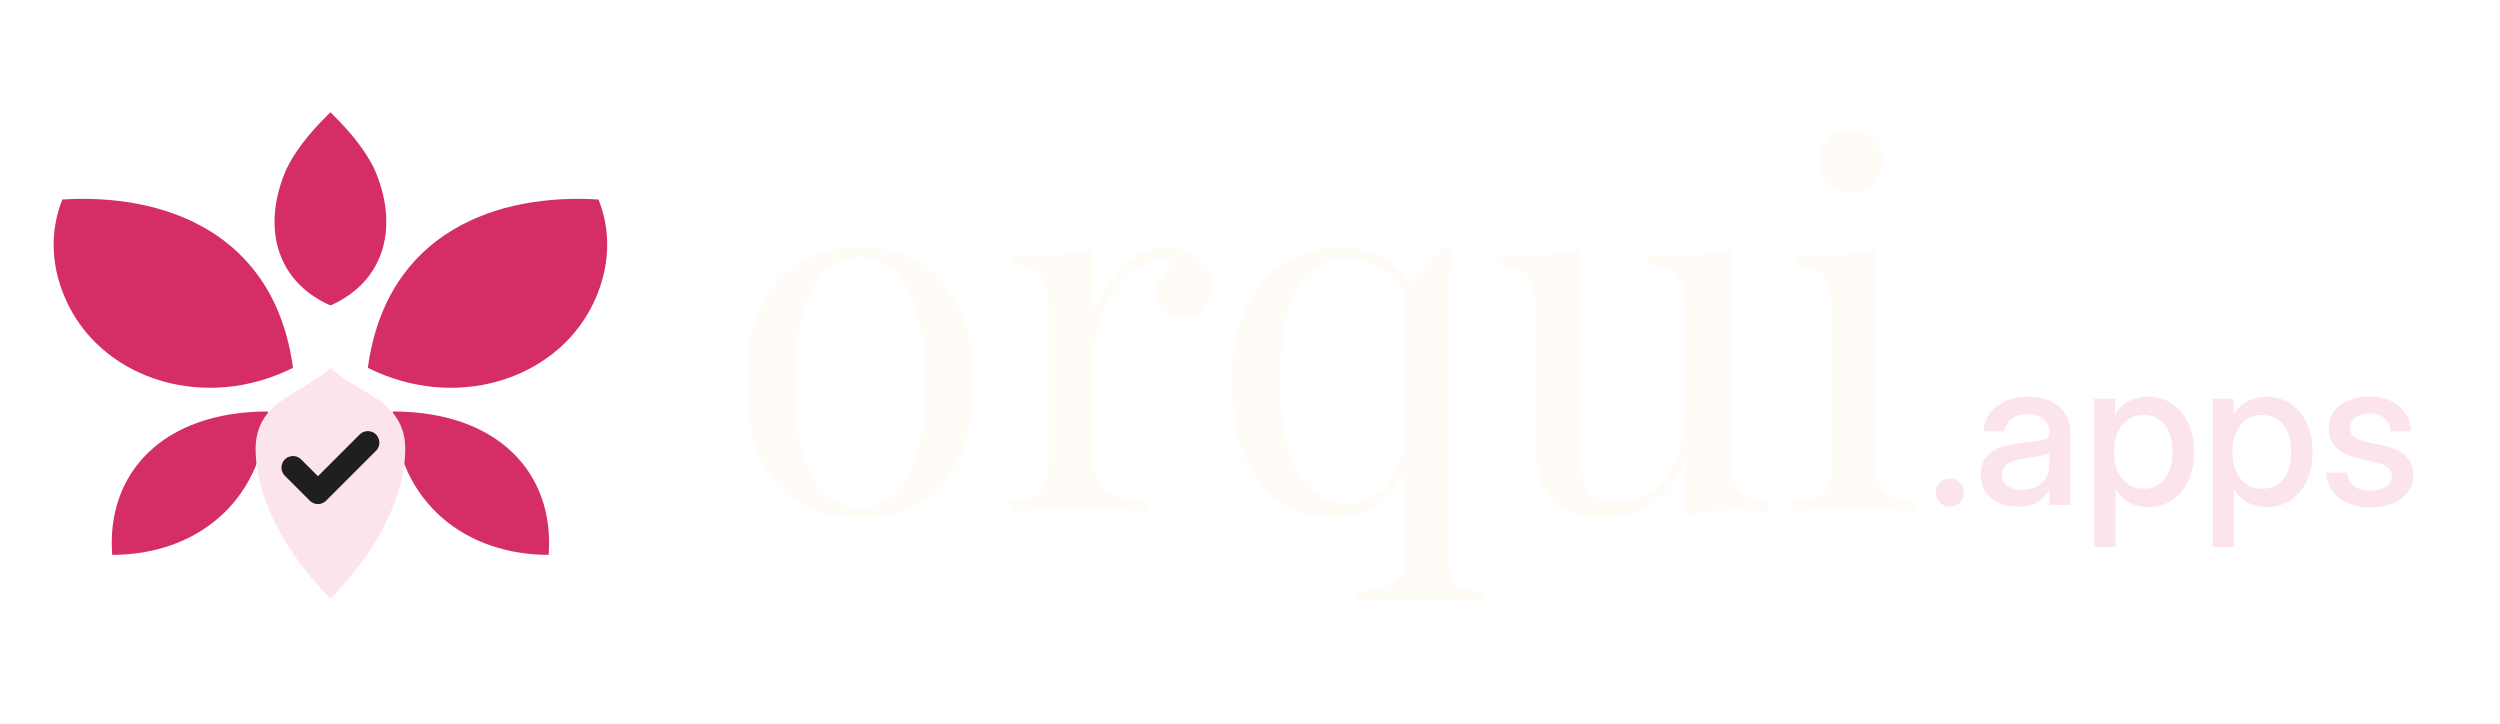
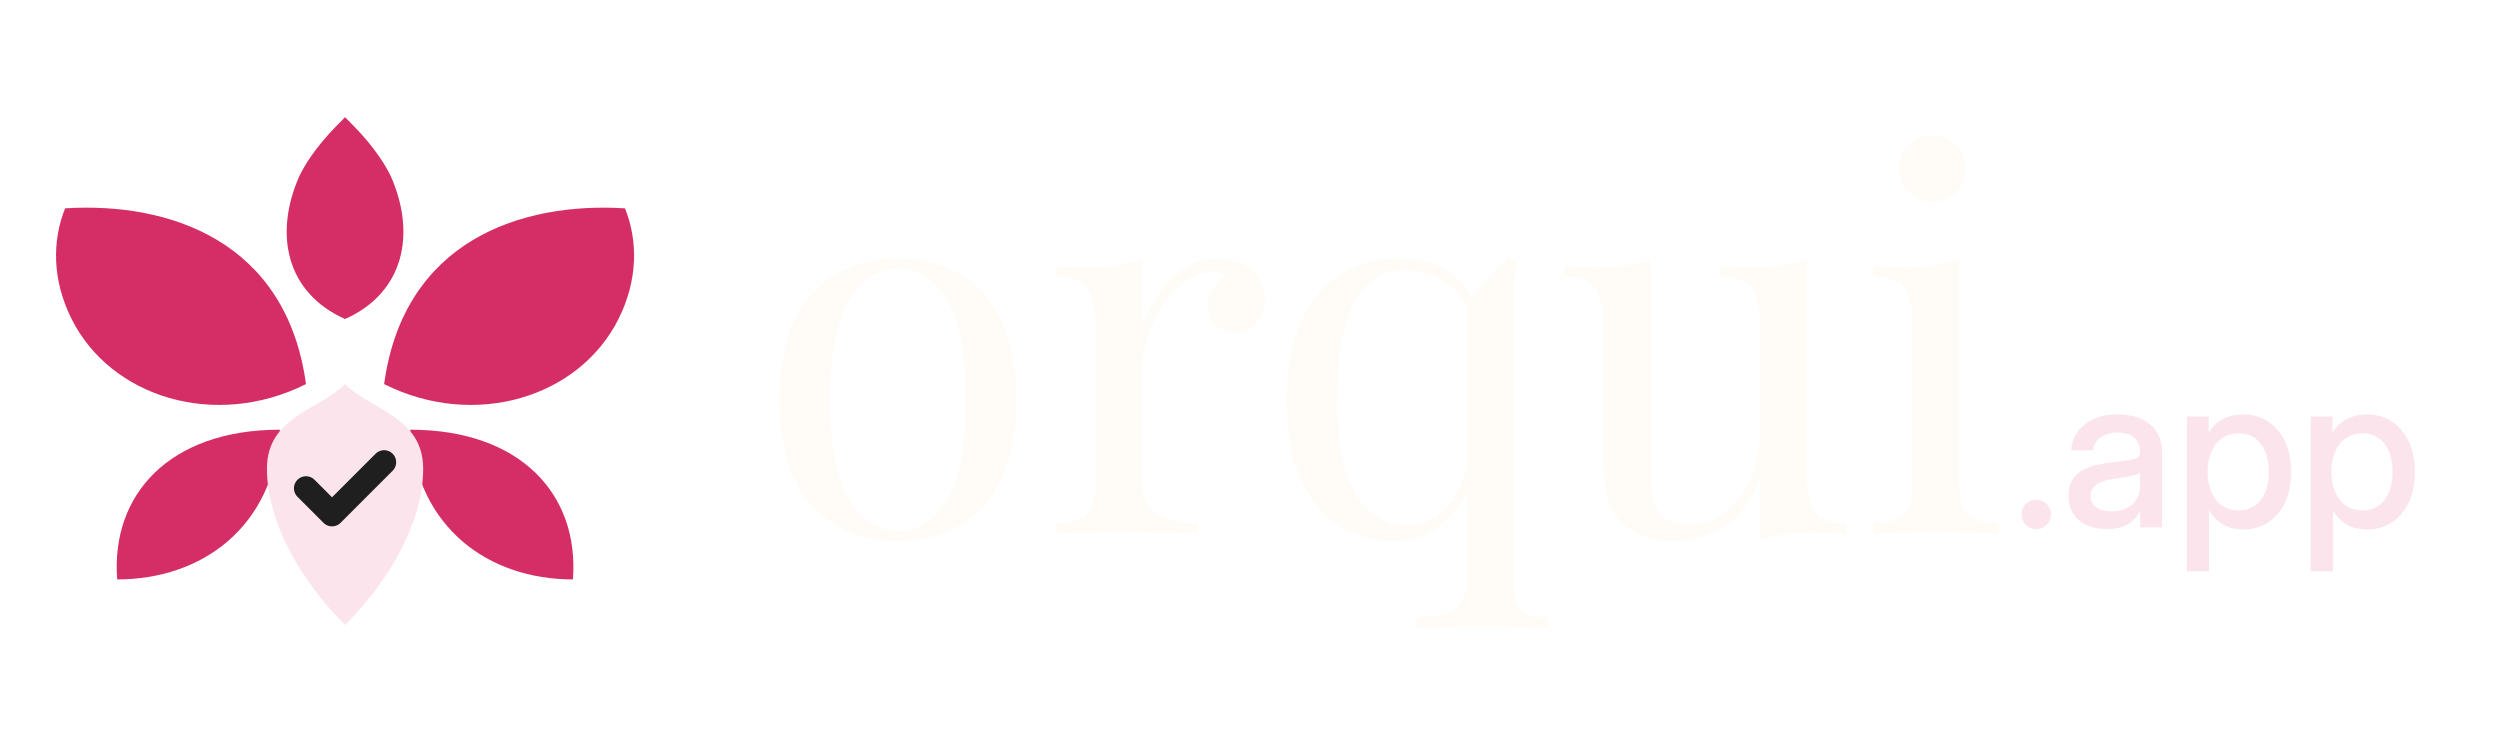
- <svg xmlns="http://www.w3.org/2000/svg" viewBox="0 0 401 116" width="401" height="116">
+ <svg xmlns="http://www.w3.org/2000/svg" viewBox="0 0 384 116" width="384" height="116">
  <g transform="translate(3 10)">
    <path fill="#D52E66" d="M50,39C41,35,39,26,43,17C45,13,48,10,50,8C52,10,55,13,57,17C61,26,59,35,50,39ZM44,49C30,56,14,51,8,39C5,33,5,27,7,22C23,21,41,27,44,49ZM56,49C70,56,86,51,92,39C95,33,95,27,93,22C77,21,59,27,56,49ZM40,56C39,71,28,79,15,79C14,66,23,56,40,56ZM60,56C61,71,72,79,85,79C86,66,77,56,60,56Z" />
    <path fill="#FCE4EC" d="M50,49C54,53,62,54,62,62C62,70,57,79,50,86C43,79,38,70,38,62C38,54,46,53,50,49Z" />
    <path d="M44,65L48,69L56,61" fill="none" stroke="#1F1F1F" stroke-width="3.7" stroke-linecap="round" stroke-linejoin="round" />
  </g>
-   <path fill="#FFFCF7" d="M137.92,39.68Q143.04,39.68,147.12,41.92Q151.2,44.16,153.64,48.96Q156.08,53.76,156.08,61.44Q156.08,69.12,153.64,73.88Q151.2,78.64,147.12,80.88Q143.04,83.12,137.92,83.12Q132.88,83.12,128.76,80.88Q124.64,78.64,122.2,73.88Q119.76,69.12,119.76,61.44Q119.76,53.76,122.2,48.96Q124.64,44.16,128.76,41.92Q132.88,39.68,137.92,39.68ZM137.92,41.28Q133.36,41.28,130.44,46Q127.52,50.72,127.52,61.44Q127.52,72.16,130.44,76.84Q133.36,81.52,137.92,81.52Q142.48,81.52,145.4,76.84Q148.32,72.16,148.32,61.44Q148.32,50.72,145.4,46Q142.48,41.28,137.92,41.28ZM187.04,39.68Q189.2,39.68,190.84,40.56Q192.48,41.44,193.4,42.84Q194.32,44.24,194.32,46Q194.32,48,193.08,49.52Q191.84,51.04,189.76,51.04Q188.08,51.04,186.8,49.96Q185.52,48.88,185.52,46.88Q185.52,45.36,186.36,44.28Q187.2,43.2,188.24,42.56Q187.68,41.76,186.56,41.76Q184.08,41.76,182,43.24Q179.92,44.72,178.48,47.04Q177.04,49.36,176.24,51.96Q175.44,54.56,175.44,56.8L175.44,73.76Q175.44,77.68,177.72,79Q180,80.32,183.92,80.32L183.92,82Q182.08,81.92,178.72,81.8Q175.36,81.68,171.6,81.68Q168.88,81.68,166.2,81.8Q163.52,81.92,162.16,82L162.16,80.32Q165.44,80.32,166.84,79.12Q168.24,77.92,168.24,74.56L168.24,49.52Q168.24,45.92,166.96,44.2Q165.68,42.48,162.16,42.48L162.16,40.8Q164.72,41.04,167.12,41.04Q169.44,41.04,171.56,40.76Q173.68,40.48,175.44,39.92L175.44,49.92Q176.32,47.6,177.96,45.24Q179.6,42.88,181.92,41.28Q184.24,39.68,187.04,39.68ZM214.72,39.68Q219.68,39.68,222.72,41.8Q225.76,43.92,227.44,48.8L225.84,47.92Q224.32,44.64,221.6,43.08Q218.88,41.52,215.36,41.52Q210.64,41.52,208,46.4Q205.36,51.28,205.36,61.44Q205.36,67.84,206.64,72.16Q207.92,76.48,210.4,78.6Q212.88,80.72,216.4,80.72Q219.76,80.72,222.56,77.44Q225.36,74.16,225.84,67.76L226.8,68.88Q226.24,75.68,222.68,79.4Q219.12,83.12,214.08,83.12Q209.52,83.12,205.76,80.76Q202,78.4,199.8,73.56Q197.6,68.72,197.6,61.44Q197.6,54.16,199.88,49.32Q202.16,44.48,206.04,42.08Q209.92,39.68,214.72,39.68ZM231.68,39.52L233.04,40.08Q232.72,41.12,232.6,42.32Q232.48,43.52,232.48,44.72L232.48,89.84Q232.48,92.72,233.68,93.76Q234.88,94.8,237.76,94.8L237.76,96.48Q236.48,96.4,234.08,96.28Q231.68,96.16,229.12,96.16Q225.68,96.16,222.52,96.28Q219.36,96.4,217.6,96.48L217.6,94.8Q221.2,94.8,223.24,93.64Q225.28,92.48,225.28,89.04L225.28,46.24Q226.4,45.12,227.44,44Q228.48,42.88,229.56,41.76Q230.64,40.64,231.68,39.52ZM277.52,39.92L277.52,73.36Q277.52,76.96,278.84,78.68Q280.16,80.4,283.6,80.4L283.6,82.08Q281.12,81.84,278.64,81.84Q276.32,81.84,274.2,82.08Q272.08,82.32,270.32,82.96L270.32,73.52Q268.32,78.72,264.68,80.92Q261.04,83.12,257.2,83.12Q254.4,83.12,252.32,82.32Q250.24,81.52,248.88,80.08Q247.36,78.48,246.8,75.92Q246.24,73.36,246.24,69.6L246.24,49.52Q246.24,45.92,244.96,44.2Q243.68,42.48,240.16,42.48L240.16,40.8Q242.72,41.04,245.12,41.04Q247.44,41.04,249.56,40.76Q251.68,40.48,253.44,39.92L253.44,71.36Q253.44,73.84,253.76,75.92Q254.08,78,255.36,79.28Q256.64,80.56,259.52,80.56Q262.64,80.56,265.08,78.64Q267.52,76.72,268.92,73.44Q270.32,70.16,270.32,66.08L270.32,49.52Q270.32,45.92,269.04,44.2Q267.76,42.48,264.24,42.48L264.24,40.8Q266.8,41.04,269.2,41.04Q271.52,41.04,273.64,40.76Q275.76,40.48,277.52,39.92ZM296.8,20.8Q298.88,20.8,300.4,22.32Q301.92,23.84,301.92,25.92Q301.92,28,300.4,29.52Q298.88,31.04,296.8,31.04Q294.72,31.04,293.2,29.52Q291.68,28,291.68,25.92Q291.68,23.84,293.2,22.32Q294.72,20.8,296.8,20.8ZM300.96,39.92L300.96,74.56Q300.96,77.92,302.36,79.12Q303.76,80.32,307.04,80.32L307.04,82Q305.68,81.92,302.92,81.8Q300.16,81.68,297.36,81.68Q294.64,81.68,291.84,81.8Q289.04,81.92,287.68,82L287.68,80.32Q290.96,80.32,292.36,79.12Q293.76,77.92,293.76,74.56L293.76,49.52Q293.76,45.92,292.48,44.2Q291.2,42.48,287.68,42.48L287.68,40.8Q290.24,41.04,292.64,41.04Q294.96,41.04,297.08,40.76Q299.2,40.48,300.96,39.92Z" />
-   <path fill="#FCE4EC" d="M312.76,81.28Q311.83,81.28,311.17,80.62Q310.51,79.96,310.51,79.02Q310.51,78.08,311.17,77.42Q311.83,76.77,312.76,76.77Q313.71,76.77,314.36,77.42Q315.02,78.08,315.02,79.02Q315.02,79.96,314.36,80.62Q313.71,81.28,312.76,81.28ZM323.63,81.27Q321.94,81.27,320.61,80.69Q319.27,80.12,318.5,78.97Q317.73,77.83,317.73,76.14Q317.73,74.68,318.28,73.74Q318.84,72.81,319.79,72.27Q320.74,71.72,321.95,71.44Q323.16,71.16,324.45,71.01Q326.06,70.8,326.99,70.68Q327.92,70.56,328.31,70.3Q328.71,70.03,328.71,69.42L328.71,69.28Q328.71,68.44,328.3,67.8Q327.9,67.17,327.13,66.8Q326.35,66.44,325.27,66.44Q324.19,66.44,323.36,66.79Q322.53,67.15,322.04,67.77Q321.56,68.38,321.49,69.17L318.14,69.17Q318.24,67.55,319.14,66.31Q320.04,65.07,321.62,64.36Q323.19,63.65,325.32,63.65Q326.89,63.65,328.14,64.05Q329.4,64.45,330.27,65.2Q331.15,65.95,331.62,66.99Q332.08,68.04,332.08,69.33L332.08,81L328.73,81L328.73,78.59L328.66,78.59Q328.31,79.27,327.69,79.89Q327.07,80.5,326.08,80.88Q325.1,81.27,323.63,81.27ZM324.33,78.54Q325.83,78.54,326.8,77.99Q327.78,77.45,328.25,76.56Q328.72,75.68,328.72,74.63L328.72,72.64Q328.55,72.78,328.15,72.9Q327.75,73.02,327.19,73.13Q326.62,73.24,325.97,73.35Q325.31,73.45,324.64,73.55Q323.71,73.67,322.91,73.97Q322.1,74.27,321.61,74.8Q321.11,75.33,321.11,76.2Q321.11,76.92,321.5,77.45Q321.9,77.98,322.62,78.26Q323.34,78.54,324.33,78.54ZM335.91,87.74L335.91,63.98L339.25,63.98L339.25,66.43L339.29,66.43Q339.83,65.5,340.64,64.88Q341.45,64.27,342.46,63.96Q343.46,63.65,344.56,63.65Q346.77,63.65,348.42,64.77Q350.08,65.88,351,67.87Q351.92,69.86,351.92,72.49Q351.92,75.11,351,77.11Q350.09,79.1,348.43,80.22Q346.77,81.33,344.55,81.33Q343.45,81.33,342.48,81.02Q341.51,80.7,340.72,80.05Q339.92,79.41,339.35,78.43L339.31,78.43L339.31,87.74ZM343.86,78.4Q345.23,78.4,346.27,77.72Q347.3,77.04,347.89,75.72Q348.48,74.4,348.48,72.49Q348.48,70.56,347.89,69.24Q347.3,67.92,346.27,67.24Q345.23,66.56,343.86,66.56Q342.41,66.56,341.33,67.3Q340.26,68.03,339.67,69.36Q339.09,70.69,339.09,72.49Q339.09,74.27,339.67,75.6Q340.26,76.94,341.33,77.67Q342.41,78.4,343.86,78.4ZM354.92,87.74L354.92,63.98L358.26,63.98L358.26,66.43L358.3,66.43Q358.84,65.5,359.65,64.88Q360.46,64.27,361.47,63.96Q362.48,63.65,363.57,63.65Q365.78,63.65,367.44,64.77Q369.09,65.88,370.01,67.87Q370.93,69.86,370.93,72.49Q370.93,75.11,370.02,77.11Q369.1,79.1,367.44,80.22Q365.79,81.33,363.56,81.33Q362.46,81.33,361.49,81.02Q360.52,80.7,359.73,80.05Q358.94,79.41,358.36,78.43L358.33,78.43L358.33,87.74ZM362.87,78.4Q364.25,78.4,365.28,77.72Q366.32,77.04,366.9,75.72Q367.49,74.4,367.49,72.49Q367.49,70.56,366.9,69.24Q366.32,67.92,365.28,67.24Q364.25,66.56,362.87,66.56Q361.42,66.56,360.34,67.3Q359.27,68.03,358.69,69.36Q358.1,70.69,358.1,72.49Q358.1,74.27,358.69,75.6Q359.27,76.94,360.34,77.67Q361.42,78.4,362.87,78.4ZM380.24,81.4Q378.29,81.4,376.73,80.77Q375.17,80.15,374.21,78.91Q373.25,77.67,373.13,75.82L376.49,75.82Q376.63,77.2,377.57,77.95Q378.52,78.69,380.17,78.69Q381.79,78.69,382.73,78.03Q383.66,77.37,383.66,76.36Q383.66,75.49,382.99,74.96Q382.33,74.44,381.22,74.2L378.4,73.58Q375.99,73.04,374.75,71.82Q373.51,70.59,373.51,68.7Q373.51,67.2,374.33,66.05Q375.14,64.9,376.61,64.25Q378.08,63.61,380.03,63.61Q381.95,63.61,383.44,64.29Q384.92,64.97,385.79,66.21Q386.65,67.46,386.7,69.18L383.45,69.18Q383.43,67.93,382.51,67.12Q381.59,66.3,380.08,66.3Q378.63,66.3,377.77,66.98Q376.91,67.66,376.91,68.64Q376.91,69.5,377.57,70.04Q378.22,70.57,379.37,70.83L382.27,71.47Q384.76,72.03,385.93,73.17Q387.1,74.32,387.1,76.17Q387.1,77.79,386.21,78.96Q385.32,80.14,383.77,80.77Q382.22,81.4,380.24,81.4Z" />
+   <path fill="#FFFCF7" d="M137.92,39.68 Q143.04,39.68,147.12,41.92 Q151.20,44.16,153.64,48.96 Q156.08,53.76,156.08,61.44 Q156.08,69.12,153.64,73.88 Q151.20,78.64,147.12,80.88 Q143.04,83.12,137.92,83.12 Q132.88,83.12,128.76,80.88 Q124.64,78.64,122.20,73.88 Q119.76,69.12,119.76,61.44 Q119.76,53.76,122.20,48.96 Q124.64,44.16,128.76,41.92 Q132.88,39.68,137.92,39.68 ZM137.92,41.28 Q133.36,41.28,130.44,46.00 Q127.52,50.72,127.52,61.44 Q127.52,72.16,130.44,76.84 Q133.36,81.52,137.92,81.52 Q142.48,81.52,145.40,76.84 Q148.32,72.16,148.32,61.44 Q148.32,50.72,145.40,46.00 Q142.48,41.28,137.92,41.28 ZM187.04,39.68 Q189.20,39.68,190.84,40.56 Q192.48,41.44,193.40,42.84 Q194.32,44.24,194.32,46.00 Q194.32,48.00,193.08,49.52 Q191.84,51.04,189.76,51.04 Q188.08,51.04,186.80,49.96 Q185.52,48.88,185.52,46.88 Q185.52,45.36,186.36,44.28 Q187.20,43.20,188.24,42.56 Q187.68,41.76,186.56,41.76 Q184.08,41.76,182.00,43.24 Q179.92,44.72,178.48,47.04 Q177.04,49.36,176.24,51.96 Q175.44,54.56,175.44,56.80 L175.44,73.76 Q175.44,77.68,177.72,79.00 Q180.00,80.32,183.92,80.32 L183.92,82.00 Q182.08,81.92,178.72,81.80 Q175.36,81.68,171.60,81.68 Q168.88,81.68,166.20,81.80 Q163.52,81.92,162.16,82.00 L162.16,80.32 Q165.44,80.32,166.84,79.12 Q168.24,77.92,168.24,74.56 L168.24,49.52 Q168.24,45.92,166.96,44.20 Q165.68,42.48,162.16,42.48 L162.16,40.80 Q164.72,41.04,167.12,41.04 Q169.44,41.04,171.56,40.76 Q173.68,40.48,175.44,39.92 L175.44,49.92 Q176.32,47.60,177.96,45.24 Q179.60,42.88,181.92,41.28 Q184.24,39.68,187.04,39.68 ZM214.72,39.68 Q219.68,39.68,222.72,41.80 Q225.76,43.92,227.44,48.80 L225.84,47.92 Q224.32,44.64,221.60,43.08 Q218.88,41.52,215.36,41.52 Q210.64,41.52,208.00,46.40 Q205.36,51.28,205.36,61.44 Q205.36,67.84,206.64,72.16 Q207.92,76.48,210.40,78.60 Q212.88,80.72,216.40,80.72 Q219.76,80.72,222.56,77.44 Q225.36,74.16,225.84,67.76 L226.80,68.88 Q226.24,75.68,222.68,79.40 Q219.12,83.12,214.08,83.12 Q209.52,83.12,205.76,80.76 Q202.00,78.40,199.80,73.56 Q197.60,68.72,197.60,61.44 Q197.60,54.16,199.88,49.32 Q202.16,44.48,206.04,42.08 Q209.92,39.68,214.72,39.68 ZM231.68,39.52 L233.04,40.08 Q232.72,41.12,232.60,42.32 Q232.48,43.52,232.48,44.72 L232.48,89.84 Q232.48,92.72,233.68,93.76 Q234.88,94.80,237.76,94.80 L237.76,96.48 Q236.48,96.40,234.08,96.28 Q231.68,96.16,229.12,96.16 Q225.68,96.16,222.52,96.28 Q219.36,96.40,217.60,96.48 L217.60,94.80 Q221.20,94.80,223.24,93.64 Q225.28,92.48,225.28,89.04 L225.28,46.24 Q226.40,45.12,227.44,44.00 Q228.48,42.88,229.56,41.76 Q230.64,40.64,231.68,39.52 ZM277.52,39.92 L277.52,73.36 Q277.52,76.96,278.84,78.68 Q280.16,80.40,283.60,80.40 L283.60,82.08 Q281.12,81.84,278.64,81.84 Q276.32,81.84,274.20,82.08 Q272.08,82.32,270.32,82.96 L270.32,73.52 Q268.32,78.72,264.68,80.92 Q261.04,83.12,257.20,83.12 Q254.40,83.12,252.32,82.32 Q250.24,81.52,248.88,80.08 Q247.36,78.48,246.80,75.92 Q246.24,73.36,246.24,69.60 L246.24,49.52 Q246.24,45.92,244.96,44.20 Q243.68,42.48,240.16,42.48 L240.16,40.80 Q242.72,41.04,245.12,41.04 Q247.44,41.04,249.56,40.76 Q251.68,40.48,253.44,39.92 L253.44,71.36 Q253.44,73.84,253.76,75.92 Q254.08,78.00,255.36,79.28 Q256.64,80.56,259.52,80.56 Q262.64,80.56,265.08,78.64 Q267.52,76.72,268.92,73.44 Q270.32,70.16,270.32,66.08 L270.32,49.52 Q270.32,45.92,269.04,44.20 Q267.76,42.48,264.24,42.48 L264.24,40.80 Q266.80,41.04,269.20,41.04 Q271.52,41.04,273.64,40.76 Q275.76,40.48,277.52,39.92 ZM296.80,20.80 Q298.88,20.80,300.40,22.32 Q301.92,23.84,301.92,25.92 Q301.92,28.00,300.40,29.52 Q298.88,31.04,296.80,31.04 Q294.72,31.04,293.20,29.52 Q291.68,28.00,291.68,25.92 Q291.68,23.84,293.20,22.32 Q294.72,20.80,296.80,20.80 ZM300.96,39.92 L300.96,74.56 Q300.96,77.92,302.36,79.12 Q303.76,80.32,307.04,80.32 L307.04,82.00 Q305.68,81.92,302.92,81.80 Q300.16,81.68,297.36,81.68 Q294.64,81.68,291.84,81.80 Q289.04,81.92,287.68,82.00 L287.68,80.32 Q290.96,80.32,292.36,79.12 Q293.76,77.92,293.76,74.56 L293.76,49.52 Q293.76,45.92,292.48,44.20 Q291.20,42.48,287.68,42.48 L287.68,40.80 Q290.24,41.04,292.64,41.04 Q294.96,41.04,297.08,40.76 Q299.20,40.48,300.96,39.92 Z" />
+   <path fill="#FCE4EC" d="M312.76,81.28 Q311.83,81.28,311.17,80.62 Q310.51,79.96,310.51,79.02 Q310.51,78.08,311.17,77.42 Q311.83,76.77,312.76,76.77 Q313.71,76.77,314.36,77.42 Q315.02,78.08,315.02,79.02 Q315.02,79.96,314.36,80.62 Q313.71,81.28,312.76,81.28 ZM323.63,81.27 Q321.94,81.27,320.61,80.69 Q319.27,80.12,318.50,78.97 Q317.73,77.83,317.73,76.14 Q317.73,74.68,318.28,73.74 Q318.84,72.81,319.79,72.27 Q320.74,71.72,321.95,71.44 Q323.16,71.16,324.45,71.01 Q326.06,70.80,326.99,70.68 Q327.92,70.56,328.31,70.30 Q328.71,70.03,328.71,69.42 L328.71,69.28 Q328.71,68.44,328.30,67.80 Q327.90,67.17,327.13,66.80 Q326.35,66.44,325.27,66.44 Q324.19,66.44,323.36,66.79 Q322.53,67.15,322.04,67.77 Q321.56,68.38,321.49,69.17 L318.14,69.17 Q318.24,67.55,319.14,66.31 Q320.04,65.07,321.62,64.36 Q323.19,63.65,325.32,63.65 Q326.89,63.65,328.14,64.05 Q329.40,64.45,330.27,65.20 Q331.15,65.95,331.62,66.99 Q332.08,68.04,332.08,69.33 L332.08,81.00 L328.73,81.00 L328.73,78.59 L328.66,78.59 Q328.31,79.27,327.69,79.89 Q327.07,80.50,326.08,80.88 Q325.10,81.27,323.63,81.27 ZM324.33,78.54 Q325.83,78.54,326.80,77.99 Q327.78,77.45,328.25,76.56 Q328.72,75.68,328.72,74.63 L328.72,72.64 Q328.55,72.78,328.15,72.90 Q327.75,73.02,327.19,73.13 Q326.62,73.24,325.97,73.35 Q325.31,73.45,324.64,73.55 Q323.71,73.67,322.91,73.97 Q322.10,74.27,321.61,74.80 Q321.11,75.33,321.11,76.20 Q321.11,76.92,321.50,77.45 Q321.90,77.98,322.62,78.26 Q323.34,78.54,324.33,78.54 ZM335.91,87.74 L335.91,63.98 L339.25,63.98 L339.25,66.43 L339.29,66.43 Q339.83,65.50,340.64,64.88 Q341.45,64.27,342.46,63.96 Q343.46,63.65,344.56,63.65 Q346.77,63.65,348.42,64.77 Q350.08,65.88,351.00,67.87 Q351.92,69.86,351.92,72.49 Q351.92,75.11,351.00,77.11 Q350.09,79.10,348.43,80.22 Q346.77,81.33,344.55,81.33 Q343.45,81.33,342.48,81.02 Q341.51,80.70,340.72,80.05 Q339.92,79.41,339.35,78.43 L339.31,78.43 L339.31,87.74 ZM343.86,78.40 Q345.23,78.40,346.27,77.72 Q347.30,77.04,347.89,75.72 Q348.48,74.40,348.48,72.49 Q348.48,70.56,347.89,69.24 Q347.30,67.92,346.27,67.24 Q345.23,66.56,343.86,66.56 Q342.41,66.56,341.33,67.30 Q340.26,68.03,339.67,69.36 Q339.09,70.69,339.09,72.49 Q339.09,74.27,339.67,75.60 Q340.26,76.94,341.33,77.67 Q342.41,78.40,343.86,78.40 ZM354.92,87.74 L354.92,63.98 L358.26,63.98 L358.26,66.43 L358.30,66.43 Q358.84,65.50,359.65,64.88 Q360.46,64.27,361.47,63.96 Q362.48,63.65,363.57,63.65 Q365.78,63.65,367.44,64.77 Q369.09,65.88,370.01,67.87 Q370.93,69.86,370.93,72.49 Q370.93,75.11,370.02,77.11 Q369.10,79.10,367.44,80.22 Q365.79,81.33,363.56,81.33 Q362.46,81.33,361.49,81.02 Q360.52,80.70,359.73,80.05 Q358.94,79.41,358.36,78.43 L358.33,78.43 L358.33,87.74 ZM362.87,78.40 Q364.25,78.40,365.28,77.72 Q366.32,77.04,366.90,75.72 Q367.49,74.40,367.49,72.49 Q367.49,70.56,366.90,69.24 Q366.32,67.92,365.28,67.24 Q364.25,66.56,362.87,66.56 Q361.42,66.56,360.34,67.30 Q359.27,68.03,358.69,69.36 Q358.10,70.69,358.10,72.49 Q358.10,74.27,358.69,75.60 Q359.27,76.94,360.34,77.67 Q361.42,78.40,362.87,78.40 Z" />
</svg>
